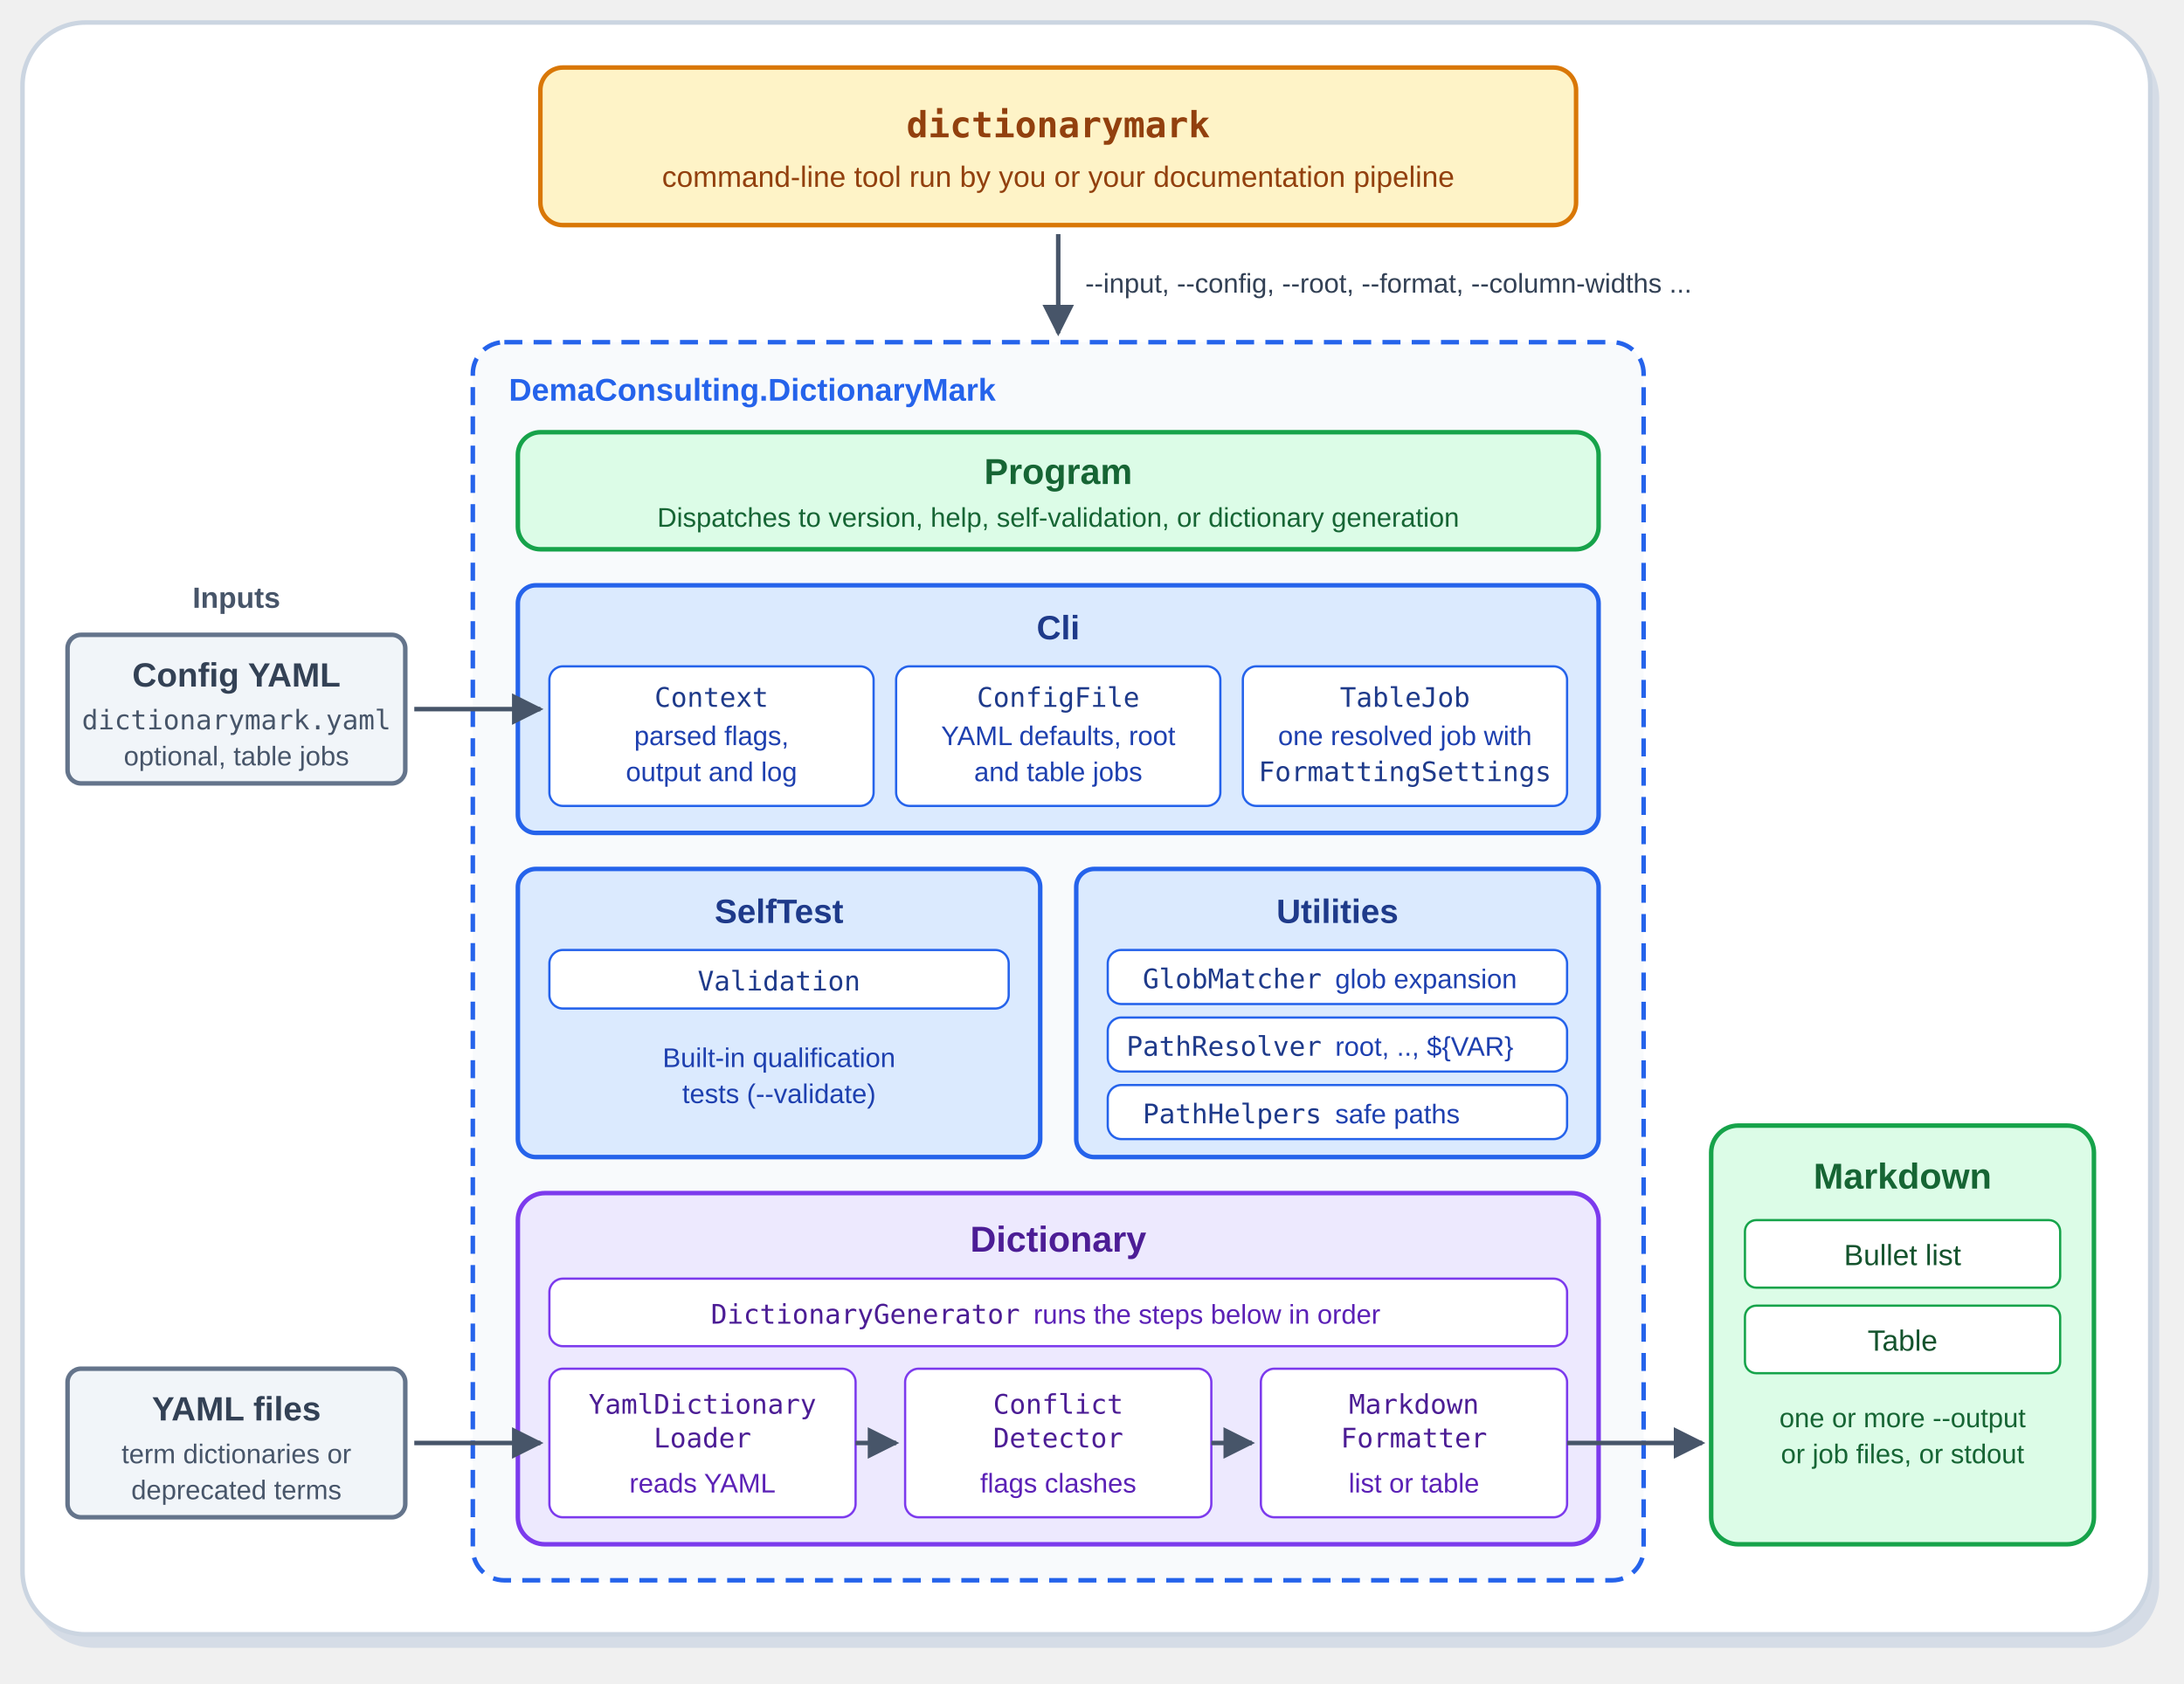
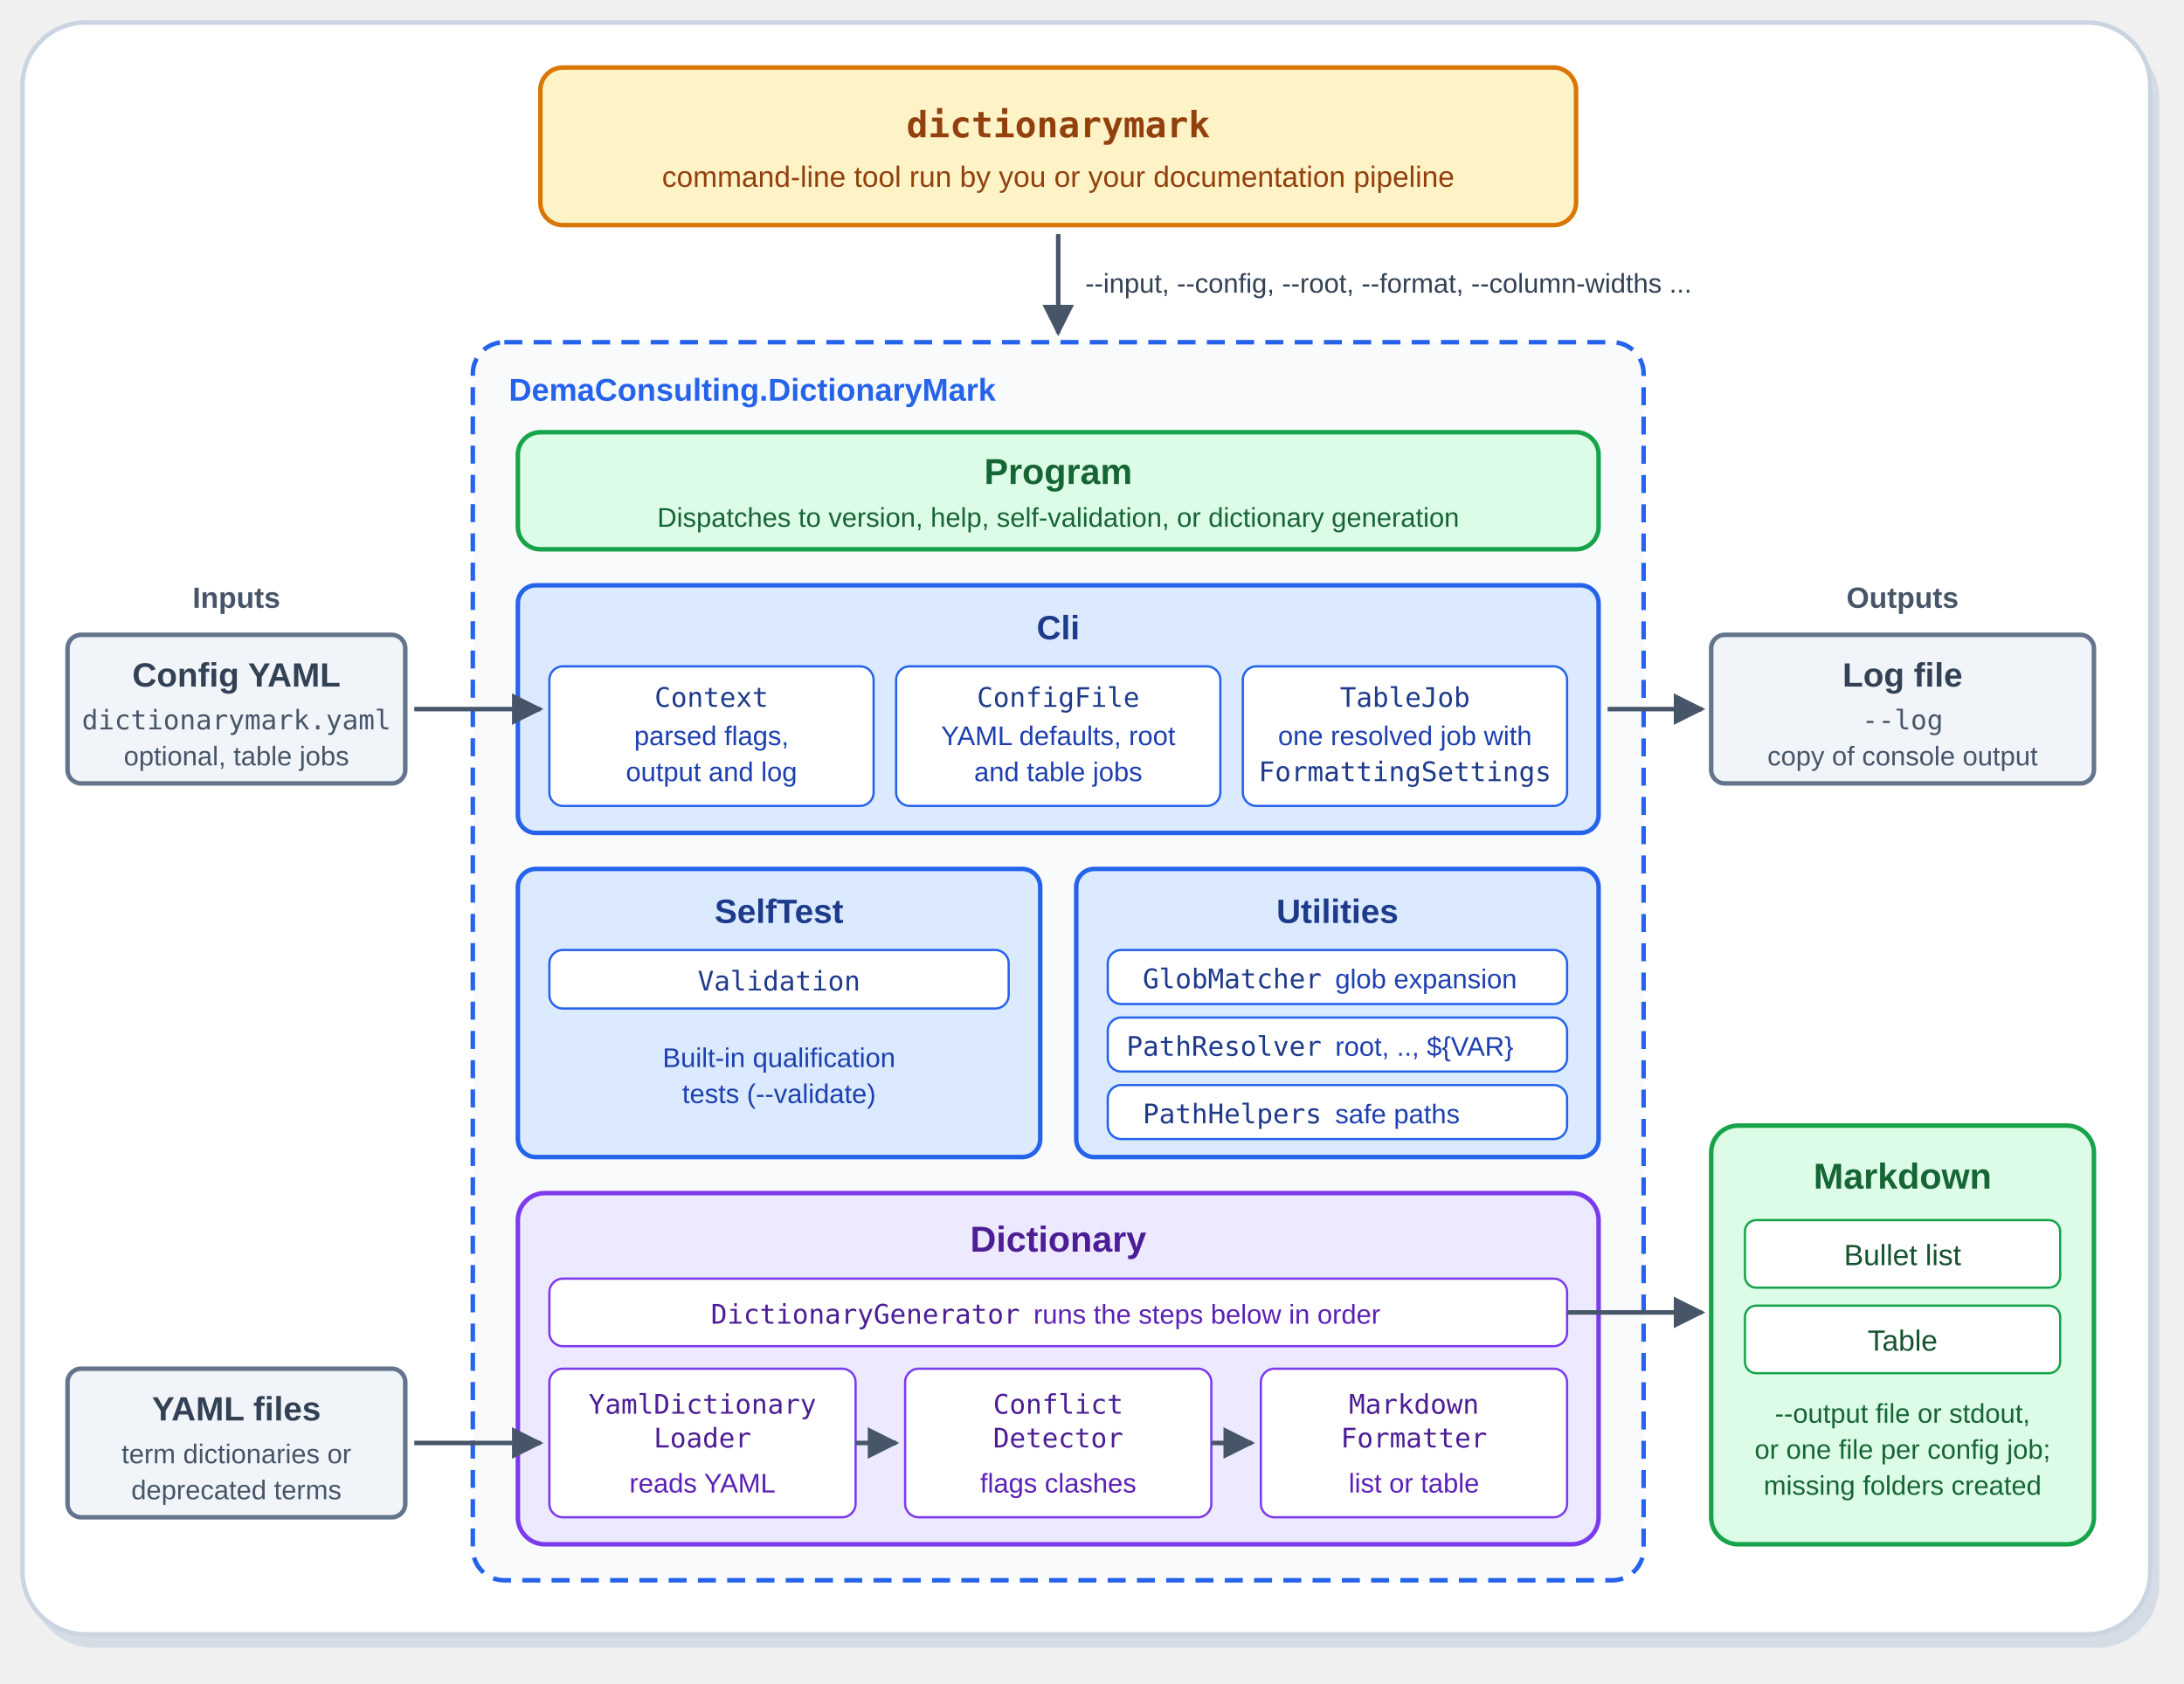
<svg xmlns="http://www.w3.org/2000/svg" width="970" height="748" viewBox="0 0 970 748" font-family="Segoe UI, Arial, sans-serif">
  <defs>
    <marker id="a" viewBox="0 0 10 10" refX="9" refY="5" markerWidth="7" markerHeight="7" orient="auto-start-reverse">
      <path d="M0,0 L10,5 L0,10 z" fill="#475569" />
    </marker>
  </defs>
  <rect x="14" y="16" width="945" height="716" rx="28" fill="#d5dce6" />
  <rect x="10" y="10" width="945" height="716" rx="28" fill="#ffffff" stroke="#cbd5e1" stroke-width="2" />
  <g transform="translate(30,30)">
    <rect x="210" y="0" width="460" height="70" rx="10" fill="#fef3c7" stroke="#d97706" stroke-width="2" />
    <text x="440" y="31" font-size="16" font-family="Consolas, monospace" font-weight="600" fill="#92400e" text-anchor="middle">dictionarymark</text>
    <text x="440" y="53" font-size="13" fill="#92400e" text-anchor="middle">command-line tool run by you or your documentation pipeline</text>
    <line x1="440" y1="74" x2="440" y2="118" stroke="#475569" stroke-width="2" marker-end="url(#a)" />
    <text x="452" y="100" font-size="12" fill="#334155">--input, --config, --root, --format, --column-widths ...</text>
    <rect x="180" y="122" width="520" height="550" rx="14" fill="#f8fafc" stroke="#2563eb" stroke-width="2" stroke-dasharray="8 5" />
    <text x="196" y="148" font-size="14" font-weight="600" fill="#2563eb">DemaConsulting.DictionaryMark</text>
    <rect x="200" y="162" width="480" height="52" rx="10" fill="#dcfce7" stroke="#16a34a" stroke-width="2" />
    <text x="440" y="185" font-size="16" font-weight="600" fill="#166534" text-anchor="middle">Program</text>
    <text x="440" y="204" font-size="12" fill="#166534" text-anchor="middle">Dispatches to version, help, self-validation, or dictionary generation</text>
    <rect x="200" y="230" width="480" height="110" rx="8" fill="#dbeafe" stroke="#2563eb" stroke-width="2" />
    <text x="440" y="254" font-size="15" font-weight="600" fill="#1e3a8a" text-anchor="middle">Cli</text>
    <g font-size="12" text-anchor="middle">
      <rect x="214" y="266" width="144" height="62" rx="6" fill="#ffffff" stroke="#2563eb" />
      <text x="286" y="284" font-family="Consolas, monospace" fill="#1e3a8a">Context</text>
      <text x="286" y="301" fill="#1e40af">parsed flags,</text>
      <text x="286" y="317" fill="#1e40af">output and log</text>
      <rect x="368" y="266" width="144" height="62" rx="6" fill="#ffffff" stroke="#2563eb" />
      <text x="440" y="284" font-family="Consolas, monospace" fill="#1e3a8a">ConfigFile</text>
      <text x="440" y="301" fill="#1e40af">YAML defaults, root</text>
      <text x="440" y="317" fill="#1e40af">and table jobs</text>
      <rect x="522" y="266" width="144" height="62" rx="6" fill="#ffffff" stroke="#2563eb" />
      <text x="594" y="284" font-family="Consolas, monospace" fill="#1e3a8a">TableJob</text>
      <text x="594" y="301" fill="#1e40af">one resolved job with</text>
      <text x="594" y="317" font-family="Consolas, monospace" fill="#1e3a8a">FormattingSettings</text>
    </g>
    <rect x="200" y="356" width="232" height="128" rx="8" fill="#dbeafe" stroke="#2563eb" stroke-width="2" />
    <text x="316" y="380" font-size="15" font-weight="600" fill="#1e3a8a" text-anchor="middle">SelfTest</text>
    <rect x="214" y="392" width="204" height="26" rx="6" fill="#ffffff" stroke="#2563eb" />
    <text x="316" y="410" font-size="12" font-family="Consolas, monospace" fill="#1e3a8a" text-anchor="middle">Validation</text>
    <text x="316" y="444" font-size="12" fill="#1e40af" text-anchor="middle">Built-in qualification</text>
    <text x="316" y="460" font-size="12" fill="#1e40af" text-anchor="middle">tests (--validate)</text>
    <rect x="448" y="356" width="232" height="128" rx="8" fill="#dbeafe" stroke="#2563eb" stroke-width="2" />
    <text x="564" y="380" font-size="15" font-weight="600" fill="#1e3a8a" text-anchor="middle">Utilities</text>
    <g font-size="12">
      <rect x="462" y="392" width="204" height="24" rx="6" fill="#ffffff" stroke="#2563eb" />
      <text x="557" y="409" font-family="Consolas, monospace" fill="#1e3a8a" text-anchor="end">GlobMatcher</text>
      <text x="563" y="409" fill="#1e40af">glob expansion</text>
      <rect x="462" y="422" width="204" height="24" rx="6" fill="#ffffff" stroke="#2563eb" />
      <text x="557" y="439" font-family="Consolas, monospace" fill="#1e3a8a" text-anchor="end">PathResolver</text>
      <text x="563" y="439" fill="#1e40af">root, .., ${VAR}</text>
      <rect x="462" y="452" width="204" height="24" rx="6" fill="#ffffff" stroke="#2563eb" />
      <text x="557" y="469" font-family="Consolas, monospace" fill="#1e3a8a" text-anchor="end">PathHelpers</text>
      <text x="563" y="469" fill="#1e40af">safe paths</text>
    </g>
    <rect x="200" y="500" width="480" height="156" rx="12" fill="#ede9fe" stroke="#7c3aed" stroke-width="2" />
    <text x="440" y="526" font-size="16" font-weight="600" fill="#4c1d95" text-anchor="middle">Dictionary</text>
    <rect x="214" y="538" width="452" height="30" rx="6" fill="#ffffff" stroke="#7c3aed" />
    <text x="423" y="558" font-size="12" font-family="Consolas, monospace" fill="#4c1d95" text-anchor="end">DictionaryGenerator</text>
    <text x="429" y="558" font-size="12" fill="#5b21b6">runs the steps below in order</text>
    <rect x="214" y="578" width="136" height="66" rx="6" fill="#ffffff" stroke="#7c3aed" />
    <text x="282" y="598" font-size="12" font-family="Consolas, monospace" fill="#4c1d95" text-anchor="middle">YamlDictionary</text>
    <text x="282" y="613" font-size="12" font-family="Consolas, monospace" fill="#4c1d95" text-anchor="middle">Loader</text>
    <text x="282" y="633" font-size="12" fill="#5b21b6" text-anchor="middle">reads YAML</text>
    <rect x="372" y="578" width="136" height="66" rx="6" fill="#ffffff" stroke="#7c3aed" />
    <text x="440" y="598" font-size="12" font-family="Consolas, monospace" fill="#4c1d95" text-anchor="middle">Conflict</text>
    <text x="440" y="613" font-size="12" font-family="Consolas, monospace" fill="#4c1d95" text-anchor="middle">Detector</text>
    <text x="440" y="633" font-size="12" fill="#5b21b6" text-anchor="middle">flags clashes</text>
    <rect x="530" y="578" width="136" height="66" rx="6" fill="#ffffff" stroke="#7c3aed" />
    <text x="598" y="598" font-size="12" font-family="Consolas, monospace" fill="#4c1d95" text-anchor="middle">Markdown</text>
    <text x="598" y="613" font-size="12" font-family="Consolas, monospace" fill="#4c1d95" text-anchor="middle">Formatter</text>
    <text x="598" y="633" font-size="12" fill="#5b21b6" text-anchor="middle">list or table</text>
    <line x1="350" y1="611" x2="368" y2="611" stroke="#475569" stroke-width="2" marker-end="url(#a)" />
    <line x1="508" y1="611" x2="526" y2="611" stroke="#475569" stroke-width="2" marker-end="url(#a)" />
    <text x="75" y="240" font-size="13" font-weight="600" fill="#475569" text-anchor="middle">Inputs</text>
    <rect x="0" y="252" width="150" height="66" rx="6" fill="#f1f5f9" stroke="#64748b" stroke-width="2" />
    <text x="75" y="275" font-size="15" font-weight="600" fill="#334155" text-anchor="middle">Config YAML</text>
    <text x="75" y="294" font-size="12" font-family="Consolas, monospace" fill="#475569" text-anchor="middle">dictionarymark.yaml</text>
    <text x="75" y="310" font-size="12" fill="#475569" text-anchor="middle">optional, table jobs</text>
    <line x1="154" y1="285" x2="210" y2="285" stroke="#475569" stroke-width="2" marker-end="url(#a)" />
    <rect x="0" y="578" width="150" height="66" rx="6" fill="#f1f5f9" stroke="#64748b" stroke-width="2" />
    <text x="75" y="601" font-size="15" font-weight="600" fill="#334155" text-anchor="middle">YAML files</text>
    <text x="75" y="620" font-size="12" fill="#475569" text-anchor="middle">term dictionaries or</text>
    <text x="75" y="636" font-size="12" fill="#475569" text-anchor="middle">deprecated terms</text>
    <line x1="154" y1="611" x2="210" y2="611" stroke="#475569" stroke-width="2" marker-end="url(#a)" />
+     <text x="815" y="240" font-size="13" font-weight="600" fill="#475569" text-anchor="middle">Outputs</text>
+     <rect x="730" y="252" width="170" height="66" rx="6" fill="#f1f5f9" stroke="#64748b" stroke-width="2" />
+     <text x="815" y="275" font-size="15" font-weight="600" fill="#334155" text-anchor="middle">Log file</text>
+     <text x="815" y="294" font-size="12" font-family="Consolas, monospace" fill="#475569" text-anchor="middle">--log</text>
+     <text x="815" y="310" font-size="12" fill="#475569" text-anchor="middle">copy of console output</text>
+     <line x1="684" y1="285" x2="726" y2="285" stroke="#475569" stroke-width="2" marker-end="url(#a)" />
    <rect x="730" y="470" width="170" height="186" rx="12" fill="#dcfce7" stroke="#16a34a" stroke-width="2" />
    <text x="815" y="498" font-size="16" font-weight="600" fill="#166534" text-anchor="middle">Markdown</text>
    <g font-size="13" fill="#14532d" text-anchor="middle">
      <rect x="745" y="512" width="140" height="30" rx="5" fill="#ffffff" stroke="#16a34a" />
      <text x="815" y="532">Bullet list</text>
      <rect x="745" y="550" width="140" height="30" rx="5" fill="#ffffff" stroke="#16a34a" />
      <text x="815" y="570">Table</text>
    </g>
-     <text x="815" y="604" font-size="12" fill="#166534" text-anchor="middle">one or more --output</text>
-     <text x="815" y="620" font-size="12" fill="#166534" text-anchor="middle">or job files, or stdout</text>
-     <line x1="666" y1="611" x2="726" y2="611" stroke="#475569" stroke-width="2" marker-end="url(#a)" />
+     <text x="815" y="602" font-size="12" fill="#166534" text-anchor="middle">--output file or stdout,</text>
+     <text x="815" y="618" font-size="12" fill="#166534" text-anchor="middle">or one file per config job;</text>
+     <text x="815" y="634" font-size="12" fill="#166534" text-anchor="middle">missing folders created</text>
+     <line x1="666" y1="553" x2="726" y2="553" stroke="#475569" stroke-width="2" marker-end="url(#a)" />
  </g>
</svg>
